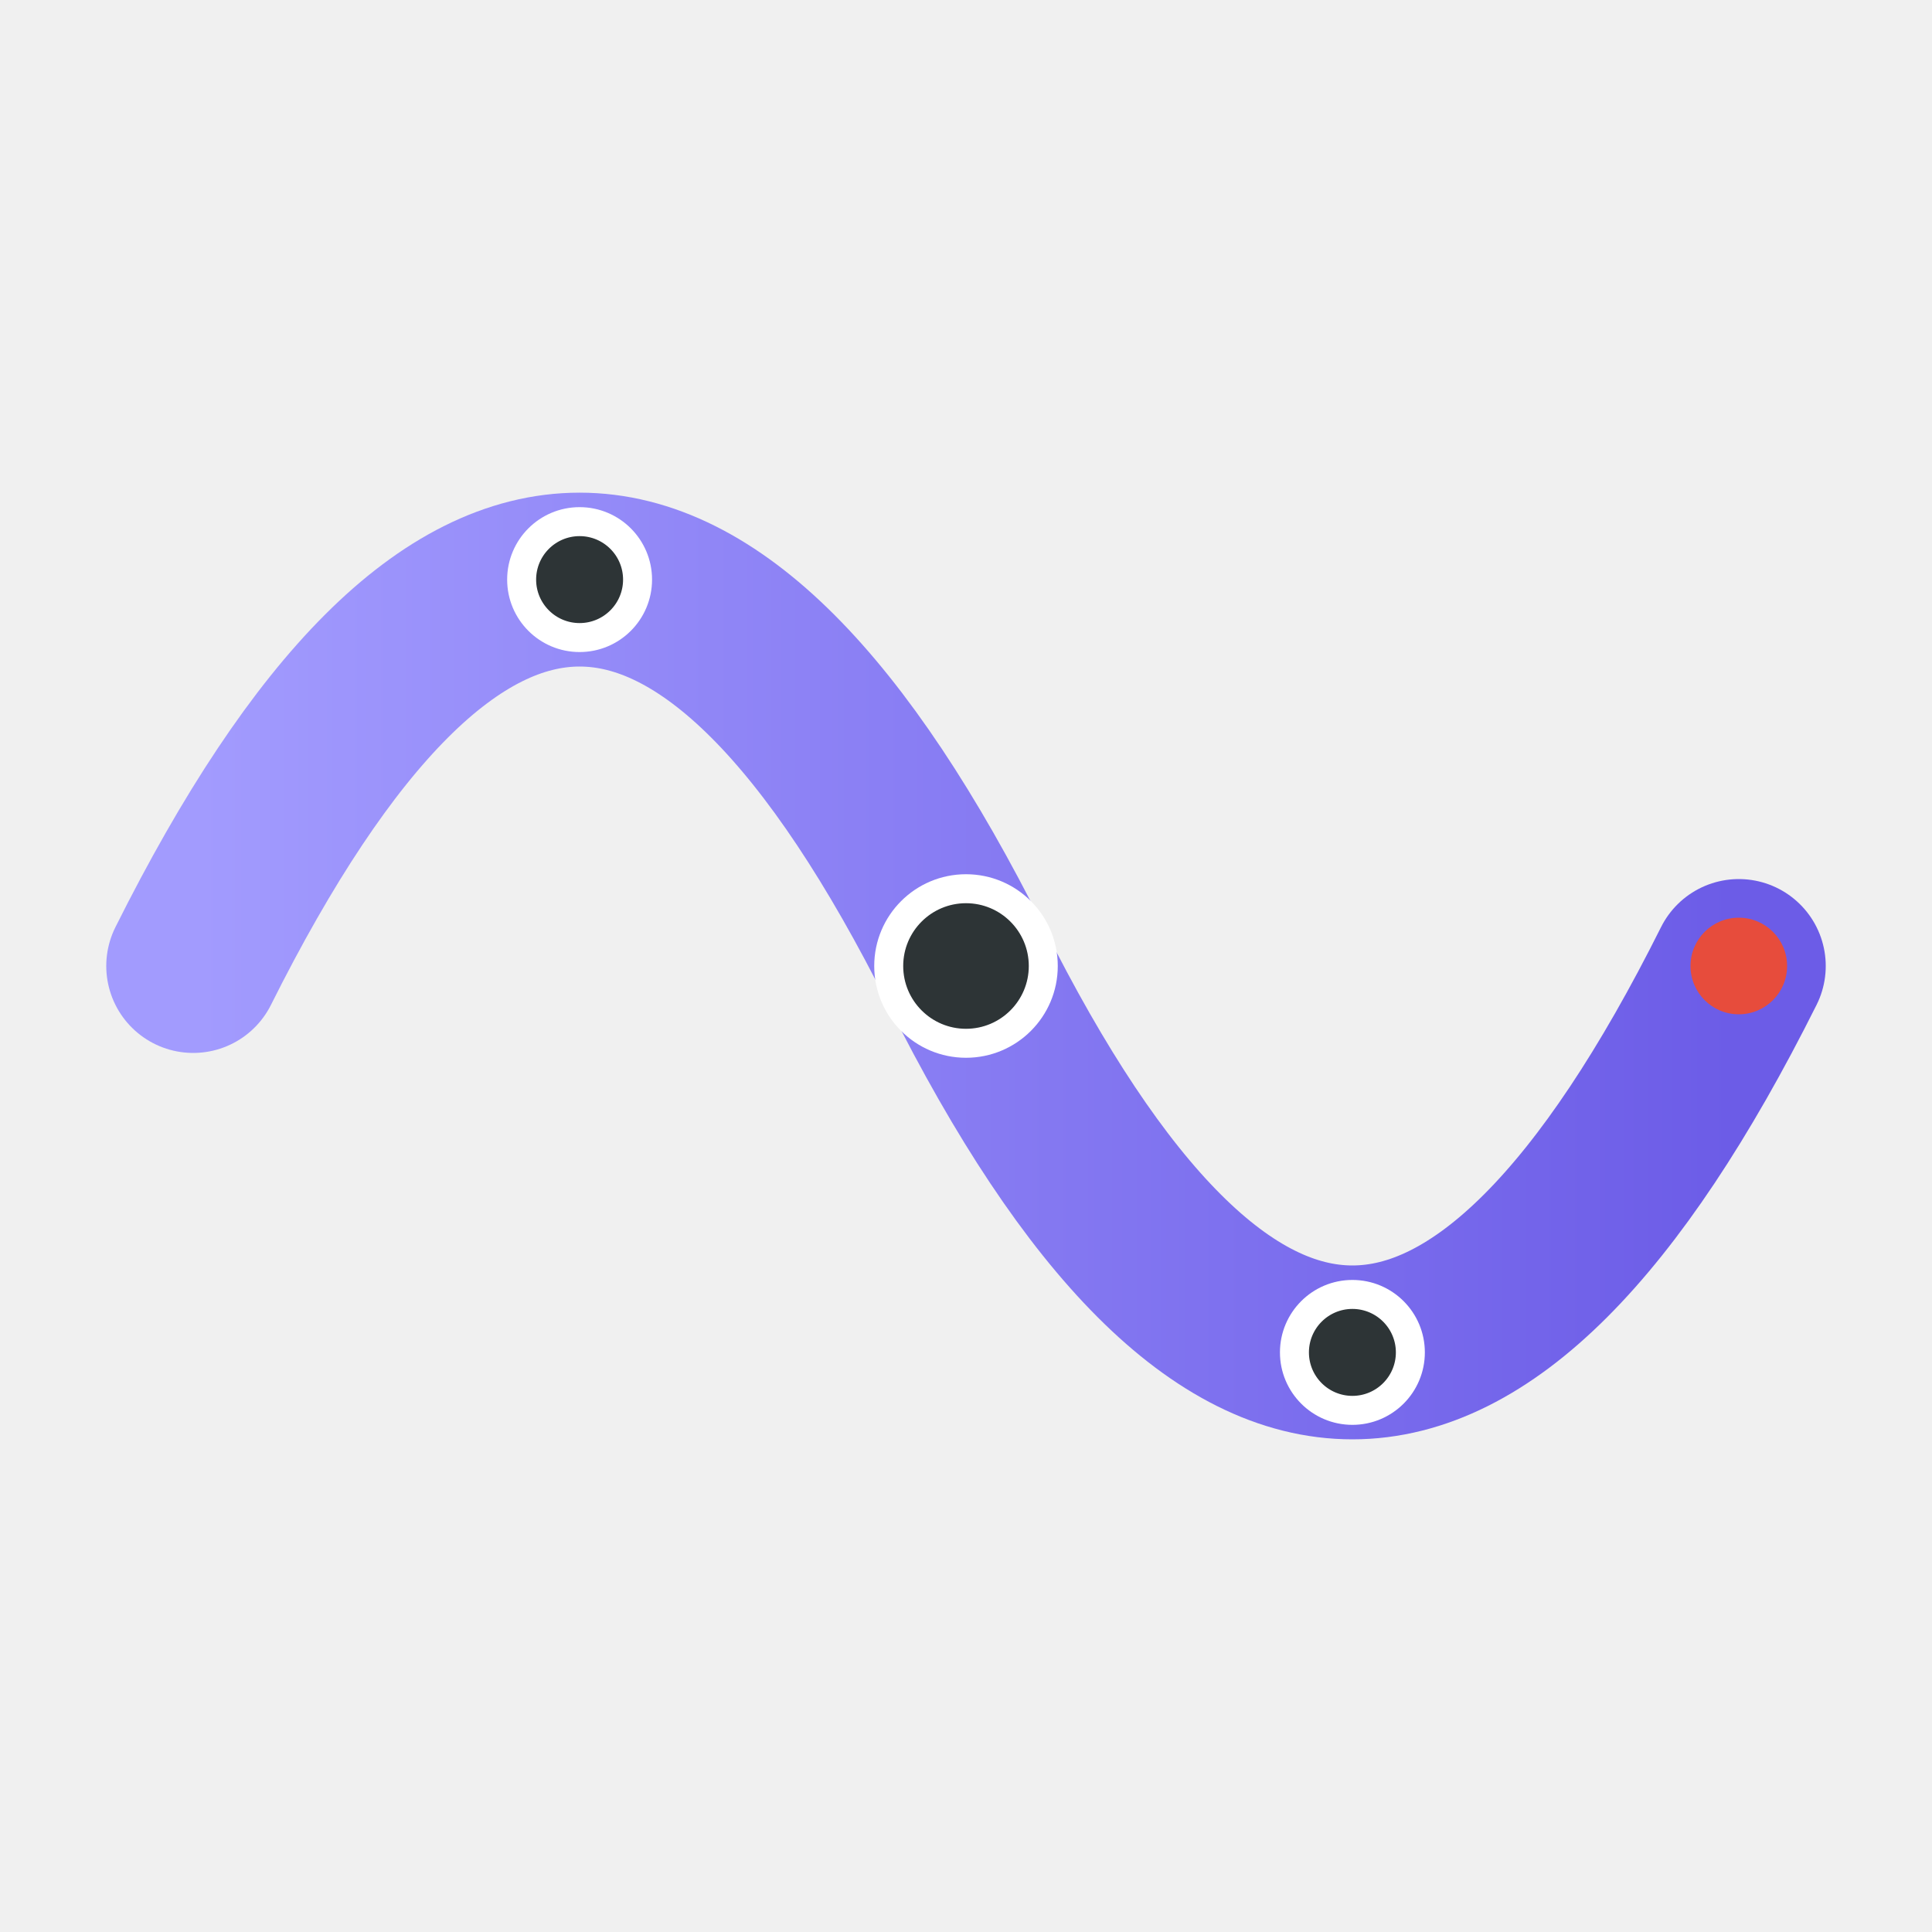
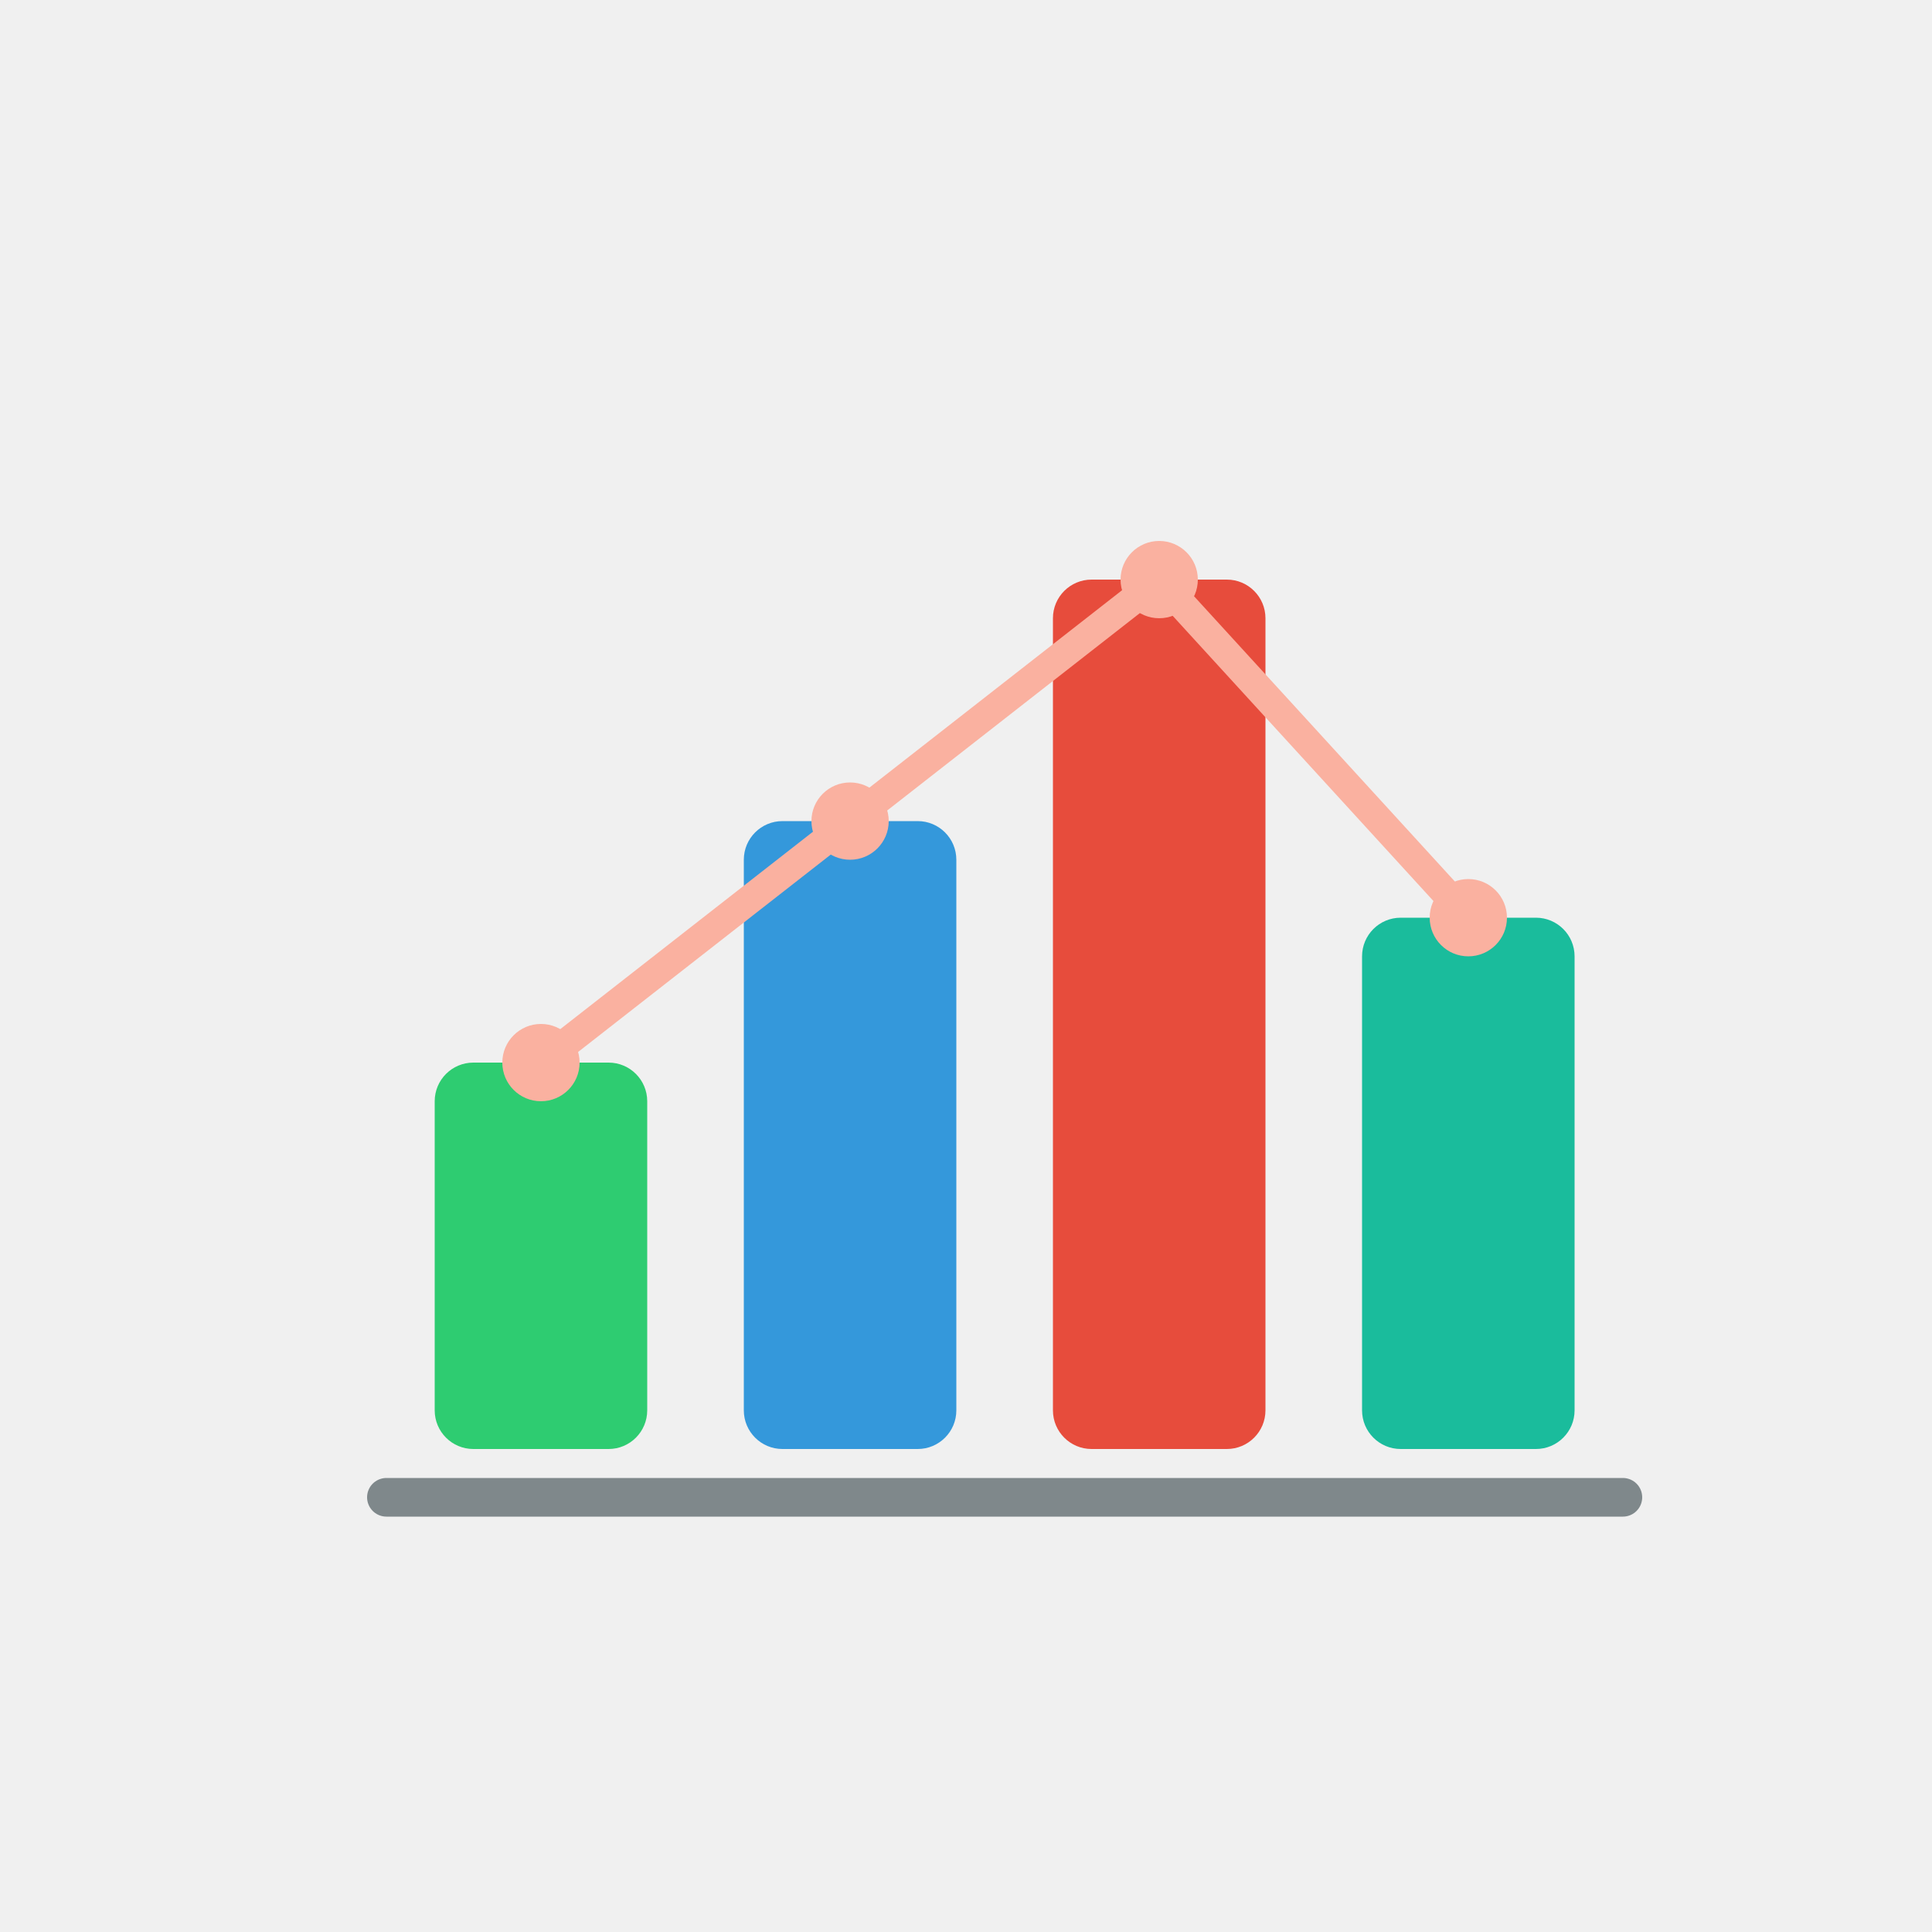
<svg xmlns="http://www.w3.org/2000/svg" width="200" height="200" viewBox="0 0 200 200">
-   <defs>
-     <linearGradient id="companionGrad" x1="0%" y1="0%" x2="100%" y2="0%">
-       <stop offset="0%" style="stop-color:#a29bfe;stop-opacity:1" />
-       <stop offset="100%" style="stop-color:#6c5ce7;stop-opacity:1" />
-     </linearGradient>
-   </defs>
-   <path d="M20,100             Q60,20 100,100             T180,100" fill="none" stroke="url(#companionGrad)" stroke-width="18" stroke-linecap="round" />
-   <circle cx="100" cy="100" r="8" fill="#2d3436" stroke="#ffffff" stroke-width="3" />
-   <circle cx="60" cy="60" r="6" fill="#2d3436" stroke="#ffffff" stroke-width="3" />
-   <circle cx="140" cy="140" r="6" fill="#2d3436" stroke="#ffffff" stroke-width="3" />
-   <circle cx="180" cy="100" r="5" fill="#e74c3c" />
+   <rect x="45" y="110" width="22" height="40" rx="4" fill="#2ecc71" />
+   <rect x="77" y="85" width="22" height="65" rx="4" fill="#3498db" />
+   <rect x="109" y="60" width="22" height="90" rx="4" fill="#e74c3c" />
+   <rect x="141" y="95" width="22" height="55" rx="4" fill="#1abc9c" />
+   <path d="M 40 155 H 168" stroke="#636e72" stroke-width="4" stroke-linecap="round" opacity="0.8" />
+   <path d="M 56 110 L 88 85 L 120 60 L 152 95" fill="none" stroke="#fab1a0" stroke-width="3" stroke-linejoin="round" stroke-linecap="round" />
+   <circle cx="56" cy="110" r="4" fill="#fab1a0" />
+   <circle cx="88" cy="85" r="4" fill="#fab1a0" />
+   <circle cx="120" cy="60" r="4" fill="#fab1a0" />
+   <circle cx="152" cy="95" r="4" fill="#fab1a0" />
</svg>
